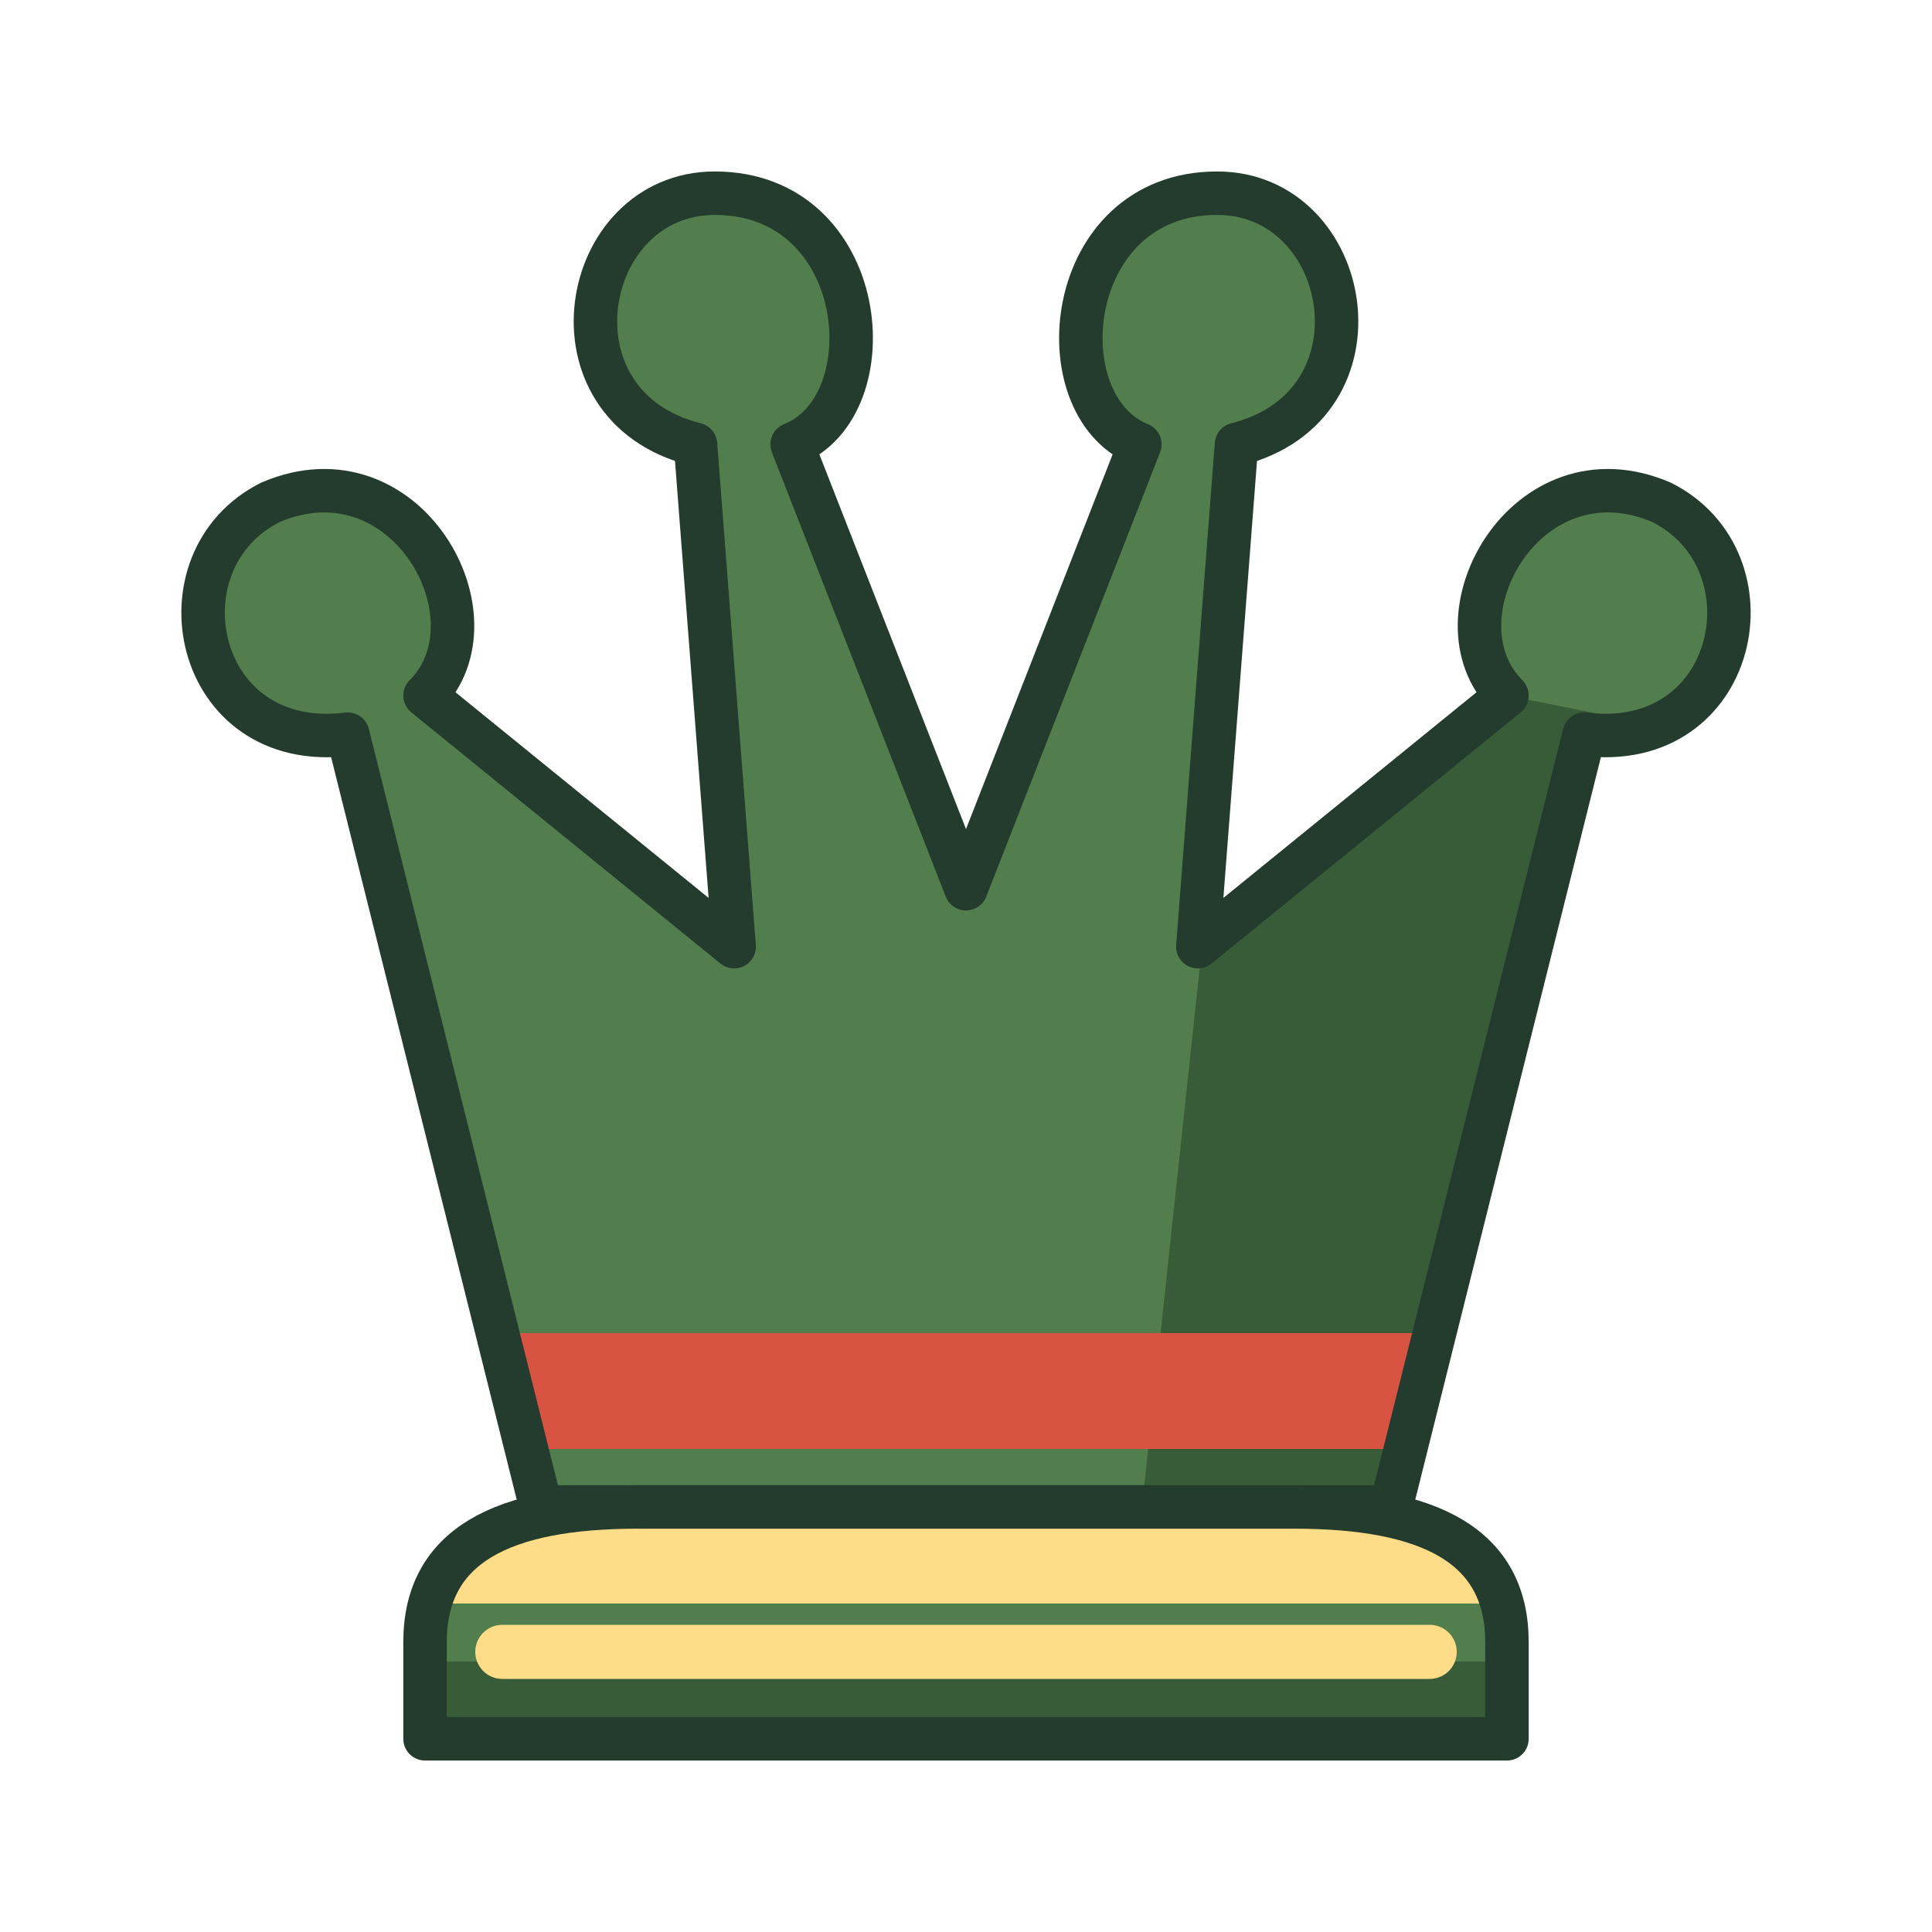
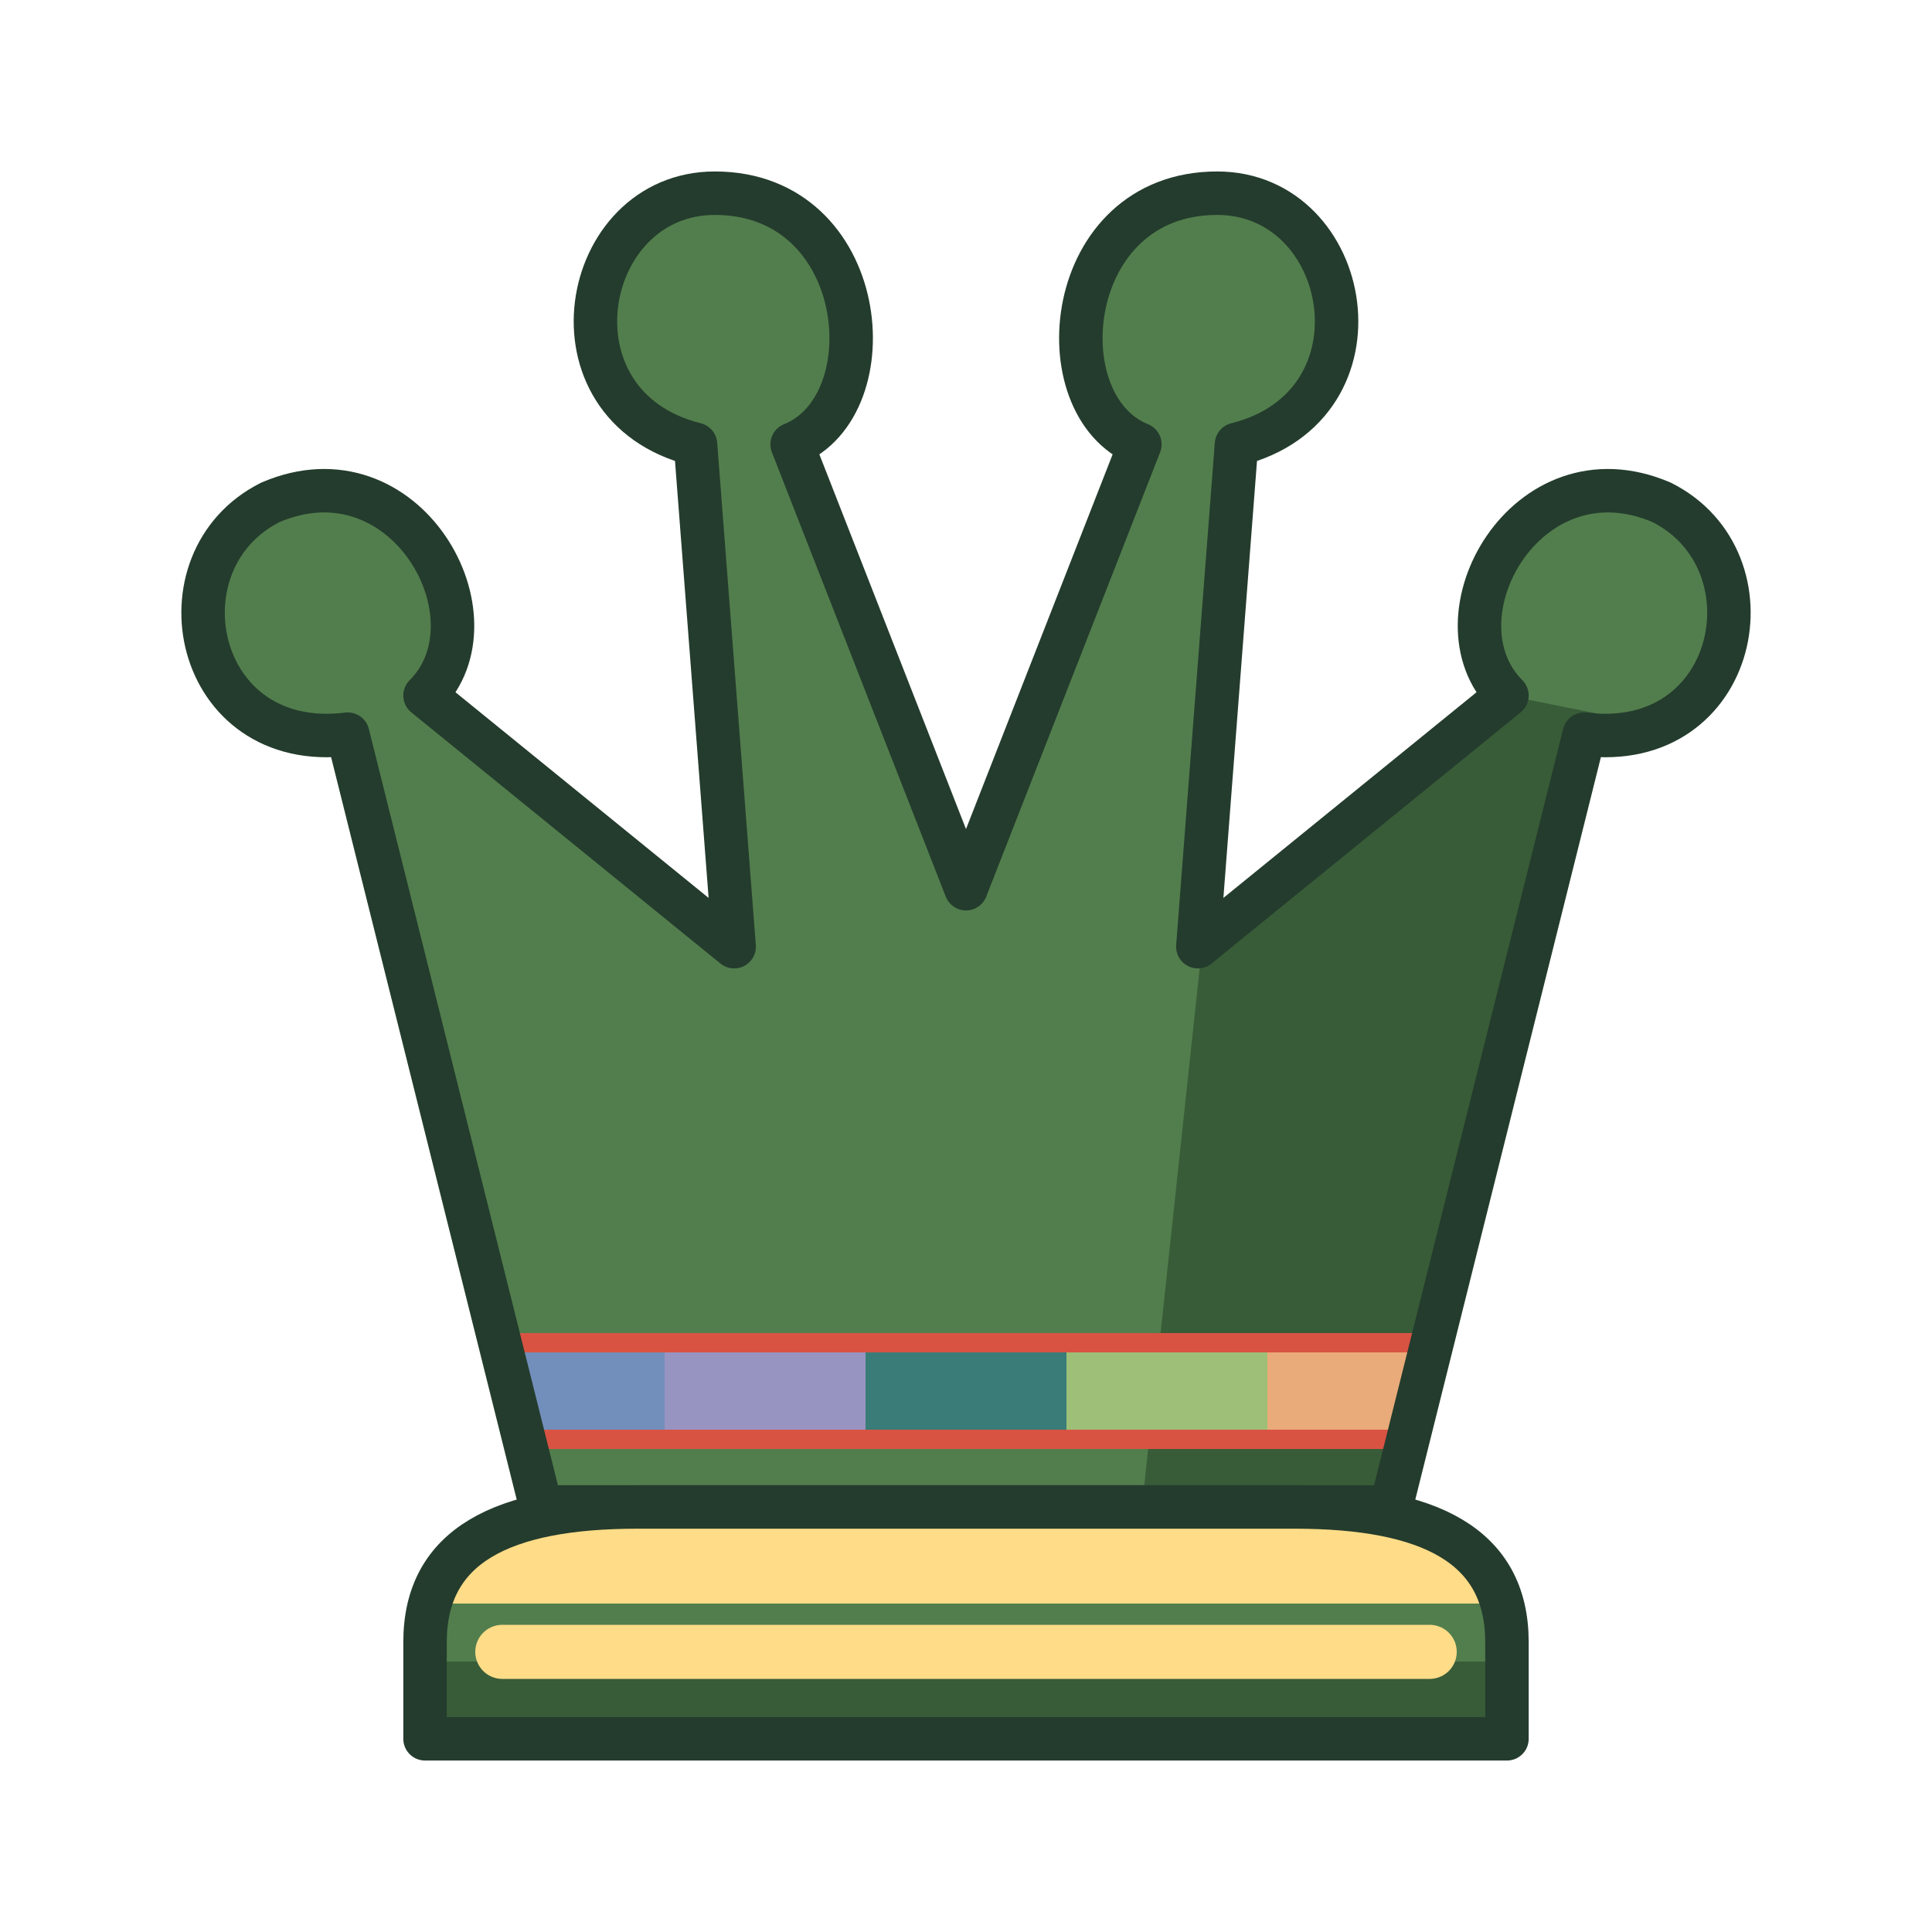
<svg xmlns="http://www.w3.org/2000/svg" viewBox="0 -1 100 100">
  <g fill="#527E4D" stroke="#243C2D" stroke-width="2.25" stroke-linejoin="round" stroke-linecap="round">
    <path d="M28 77 L18 37 C10 38 8 28 14 25 C21 22 26 31 22 35 L38 48 L36 22 C28 20 30 9 37 9 C45 9 46 20 41 22 L50 45 L59 22 C54 20 55 9 63 9 C70 9 72 20 64 22 L62 48 L78 35 C74 31 79 22 86 25 C92 28 90 38 82 37 L72 77 Z" fill="#527E4D" stroke="none" fill-rule="evenodd" />
    <defs>
      <clipPath id="s8">
        <path d="M28 77 L18 37 C10 38 8 28 14 25 C21 22 26 31 22 35 L38 48 L36 22 C28 20 30 9 37 9 C45 9 46 20 41 22 L50 45 L59 22 C54 20 55 9 63 9 C70 9 72 20 64 22 L62 48 L78 35 C74 31 79 22 86 25 C92 28 90 38 82 37 L72 77 Z" clip-rule="evenodd" />
      </clipPath>
    </defs>
    <path d="M65 22 L62 48 L78 35 L83 36 L72 78 H59 Z" fill="#385C38" stroke="none" clip-path="url(#s8)" />
    <g stroke="none" clip-path="url(#s8)">
      <path d="M10 68 H90 V74 H10 Z" fill="#D95343" />
      <path d="M10 78 H90 V82 H10 Z" fill="#FFDC88" />
+       <path d="M24 69 H34.4 V73 H24 Z" fill="#728EBA" />
+       <path d="M34.4 69 H44.8 V73 H34.4 Z" fill="#9894C2" />
+       <path d="M44.8 69 H55.2 V73 H44.8 Z" fill="#397C78" />
+       <path d="M55.2 69 H65.6 V73 H55.2 Z" fill="#9EBF78" />
+       <path d="M65.6 69 H76 V73 H65.6 Z" fill="#E9AB79" />
    </g>
    <path d="M28 77 L18 37 C10 38 8 28 14 25 C21 22 26 31 22 35 L38 48 L36 22 C28 20 30 9 37 9 C45 9 46 20 41 22 L50 45 L59 22 C54 20 55 9 63 9 C70 9 72 20 64 22 L62 48 L78 35 C74 31 79 22 86 25 C92 28 90 38 82 37 L72 77 Z" fill="none" />
    <path d="M22 89 V84 C22 79 26 77 33 77 H67 C74 77 78 79 78 84 V89 Z" fill="#527E4D" stroke="none" fill-rule="evenodd" />
    <defs>
      <clipPath id="s9">
        <path d="M22 89 V84 C22 79 26 77 33 77 H67 C74 77 78 79 78 84 V89 Z" clip-rule="evenodd" />
      </clipPath>
    </defs>
    <path d="M21 85 H79 V90 H21 Z" fill="#385C38" stroke="none" clip-path="url(#s9)" />
    <g stroke="none" clip-path="url(#s9)">
      <path d="M10 68 H90 V74 H10 Z" fill="#D95343" />
      <path d="M10 78 H90 V82 H10 Z" fill="#FFDC88" />
+       <path d="M24 69 H34.4 V73 H24 Z" fill="#728EBA" />
+       <path d="M34.4 69 H44.8 V73 H34.4 Z" fill="#9894C2" />
+       <path d="M44.8 69 H55.2 V73 H44.8 Z" fill="#397C78" />
+       <path d="M55.2 69 H65.6 V73 H55.2 Z" fill="#9EBF78" />
+       <path d="M65.6 69 H76 V73 H65.6 Z" fill="#E9AB79" />
    </g>
    <path d="M22 89 V84 C22 79 26 77 33 77 H67 C74 77 78 79 78 84 V89 Z" fill="none" />
    <path d="M26 84.5 H74" fill="none" stroke="#FFDC88" stroke-width="2.8" stroke-linecap="round" />
  </g>
</svg>
